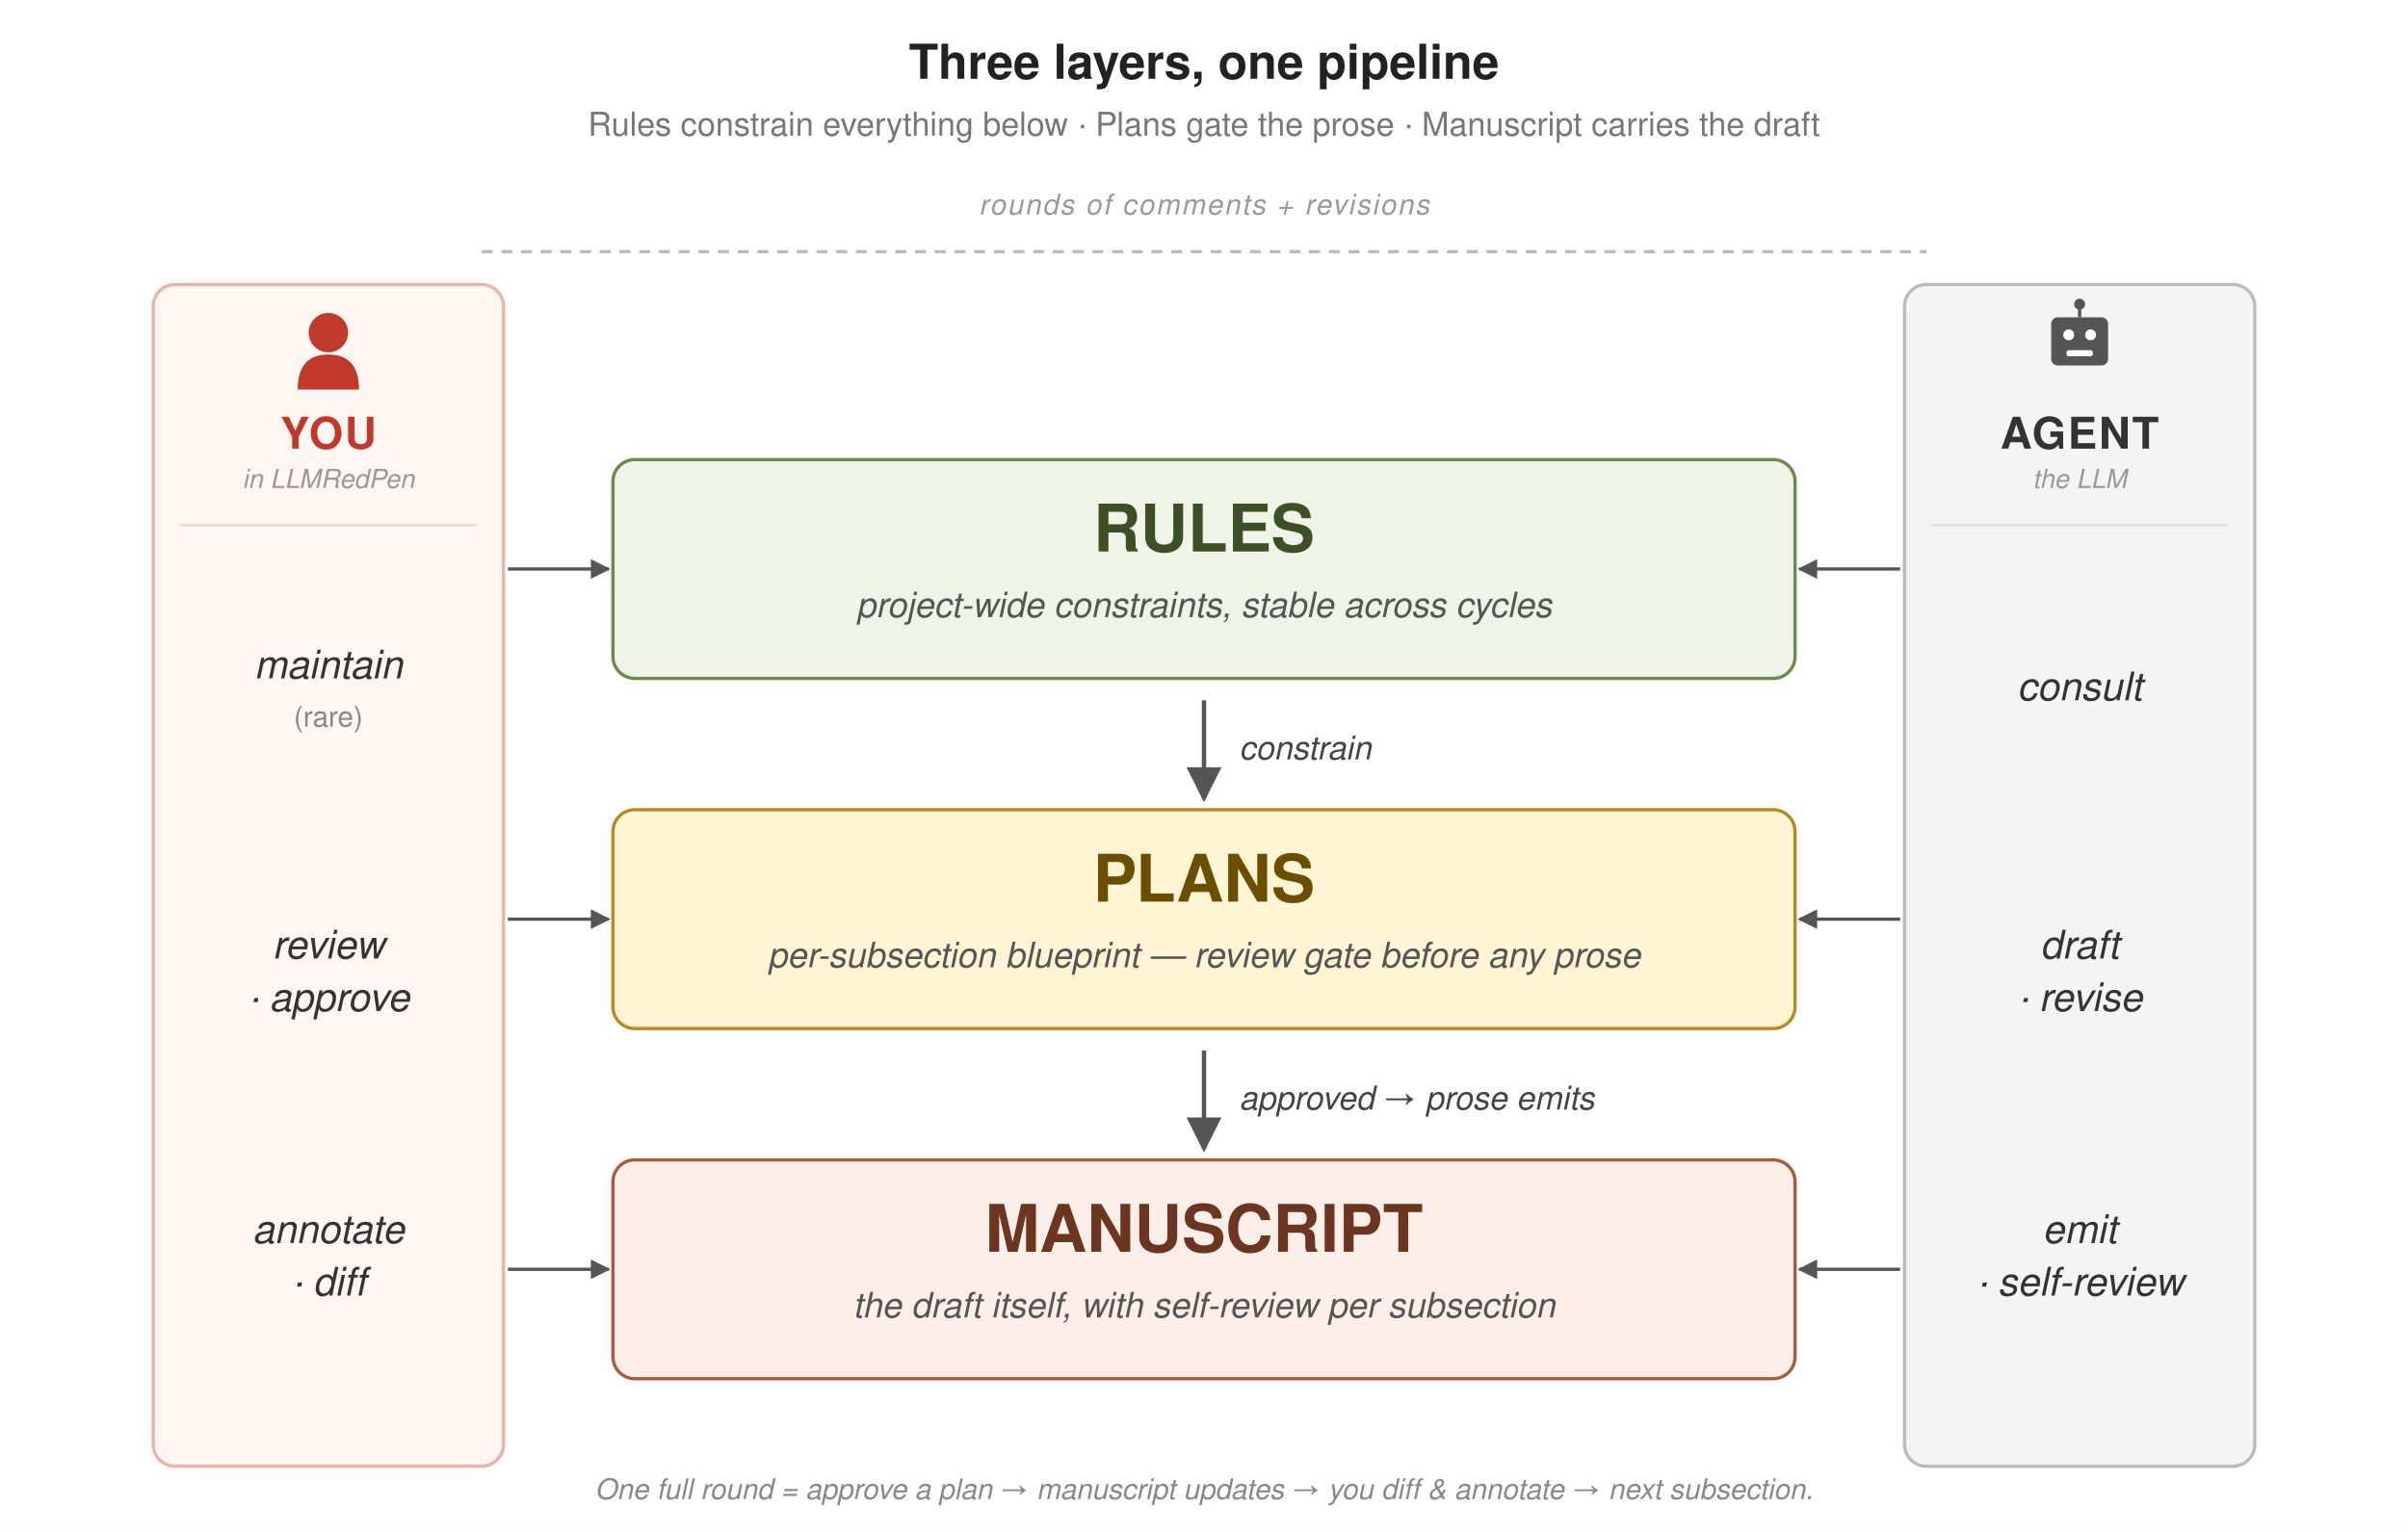
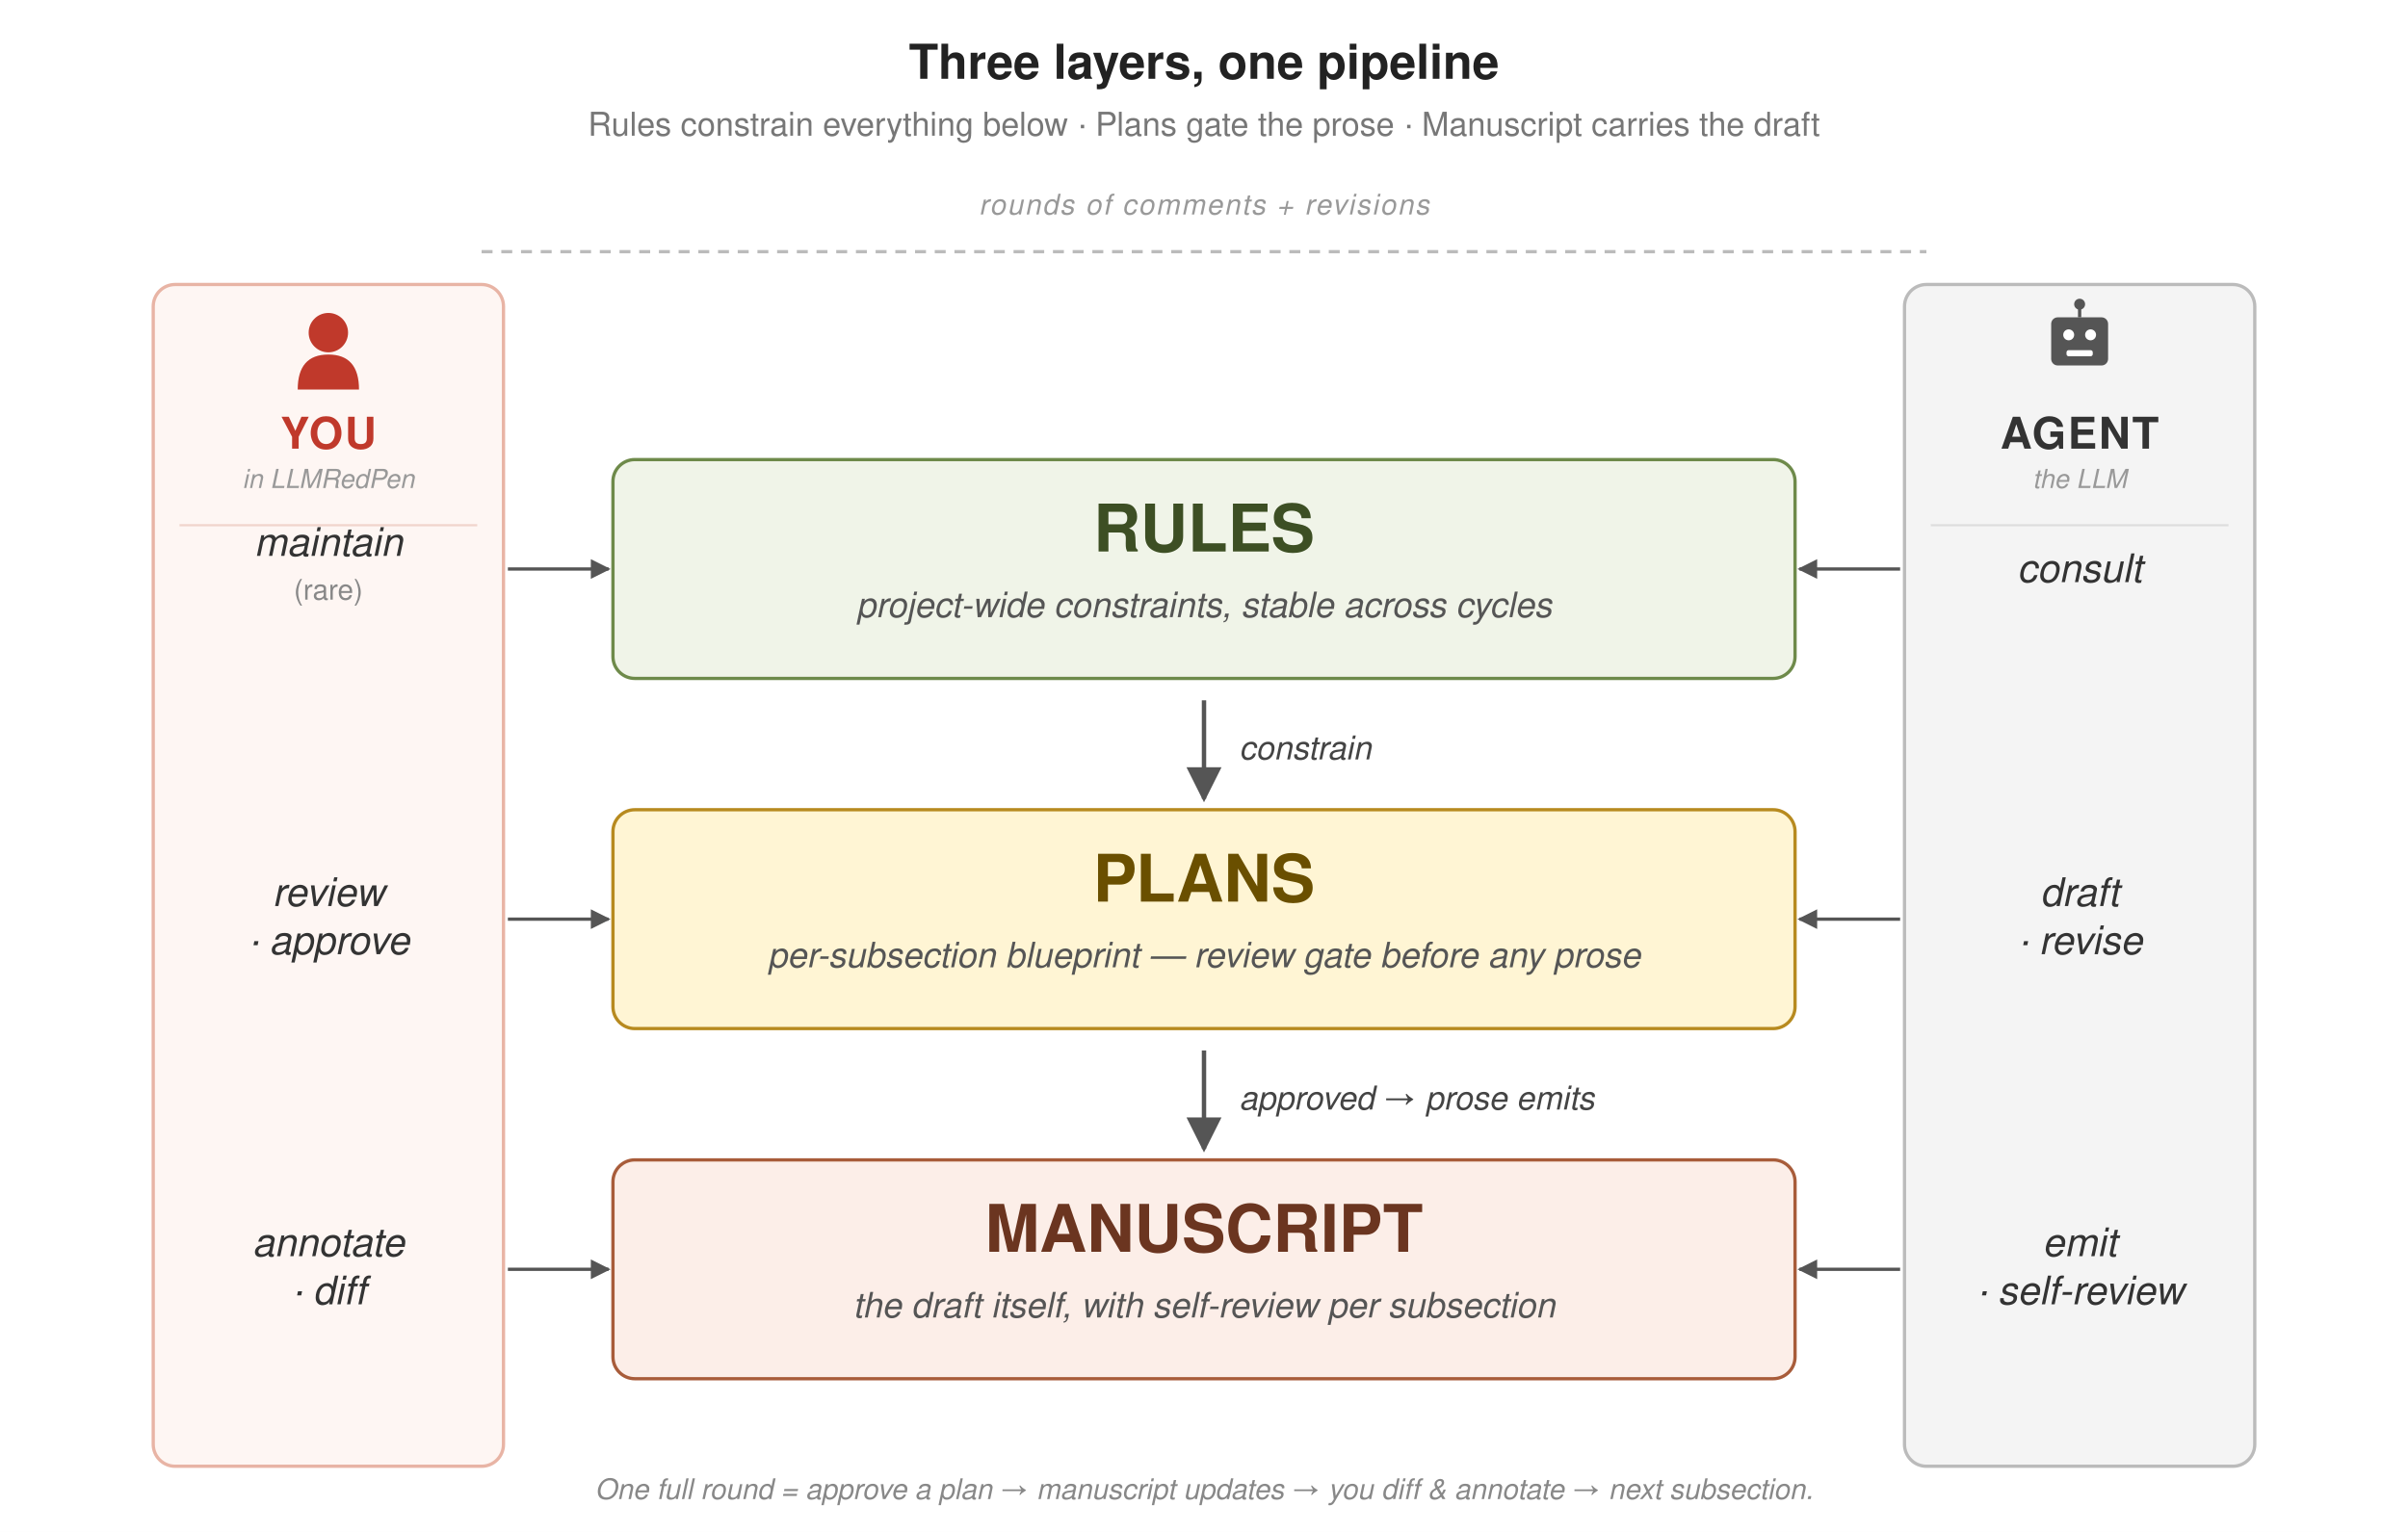
<svg xmlns="http://www.w3.org/2000/svg" viewBox="0 0 1100 700" font-family="system-ui, -apple-system, 'SF Pro Display', 'Helvetica Neue', Helvetica, Arial, sans-serif">
  <defs>
    <marker id="arrow" viewBox="0 0 10 10" refX="9" refY="5" markerWidth="8" markerHeight="8" orient="auto">
      <path d="M0,0 L10,5 L0,10 z" fill="#555" />
    </marker>
    <marker id="arrow-small" viewBox="0 0 10 10" refX="9" refY="5" markerWidth="6" markerHeight="6" orient="auto">
      <path d="M0,0 L10,5 L0,10 z" fill="#555" />
    </marker>
  </defs>
  <rect width="1100" height="700" fill="#ffffff" />
  <text x="550" y="36" text-anchor="middle" font-size="22" font-weight="600" fill="#222">
    Three layers, one pipeline
  </text>
  <text x="550" y="62" text-anchor="middle" font-size="15" fill="#777">
    Rules constrain everything below · Plans gate the prose · Manuscript carries the draft
  </text>
  <text x="550" y="98" text-anchor="middle" font-size="13" font-style="italic" fill="#999" letter-spacing="0.06em">
    rounds of comments + revisions
  </text>
  <line x1="220" y1="115" x2="880" y2="115" stroke="#bbb" stroke-width="1.5" stroke-dasharray="5 4" />
  <rect x="70" y="130" width="160" height="540" rx="10" fill="#fef6f3" stroke="#e8b4a5" stroke-width="1.5" />
  <g transform="translate(150, 160)">
    <circle cx="0" cy="-8" r="9" fill="#c0392b" />
    <path d="M-14,18 Q-14,2 0,2 Q14,2 14,18 Z" fill="#c0392b" />
  </g>
  <text x="150" y="205" text-anchor="middle" font-size="20" font-weight="700" fill="#c0392b" letter-spacing="0.04em">YOU</text>
  <text x="150" y="223" text-anchor="middle" font-size="12" font-style="italic" fill="#999">in LLMRedPen</text>
  <line x1="82" y1="240" x2="218" y2="240" stroke="#f0d4cc" stroke-width="1" />
-   <text x="150" y="310" text-anchor="middle" font-size="18" font-style="italic" fill="#333">maintain</text>
-   <text x="150" y="332" text-anchor="middle" font-size="13" fill="#888">(rare)</text>
-   <text x="150" y="438" text-anchor="middle" font-size="18" font-style="italic" fill="#333">review</text>
-   <text x="150" y="462" text-anchor="middle" font-size="18" font-style="italic" fill="#333">· approve</text>
-   <text x="150" y="568" text-anchor="middle" font-size="18" font-style="italic" fill="#333">annotate</text>
-   <text x="150" y="592" text-anchor="middle" font-size="18" font-style="italic" fill="#333">· diff</text>
+   <text x="150" y="254" text-anchor="middle" font-size="18" font-style="italic" fill="#333">maintain</text>
+   <text x="150" y="274" text-anchor="middle" font-size="13" fill="#888">(rare)</text>
+   <text x="150" y="414" text-anchor="middle" font-size="18" font-style="italic" fill="#333">review</text>
+   <text x="150" y="436" text-anchor="middle" font-size="18" font-style="italic" fill="#333">· approve</text>
+   <text x="150" y="574" text-anchor="middle" font-size="18" font-style="italic" fill="#333">annotate</text>
+   <text x="150" y="596" text-anchor="middle" font-size="18" font-style="italic" fill="#333">· diff</text>
  <line x1="232" y1="260" x2="278" y2="260" stroke="#555" stroke-width="1.5" marker-end="url(#arrow-small)" />
  <line x1="232" y1="420" x2="278" y2="420" stroke="#555" stroke-width="1.5" marker-end="url(#arrow-small)" />
  <line x1="232" y1="580" x2="278" y2="580" stroke="#555" stroke-width="1.5" marker-end="url(#arrow-small)" />
  <rect x="870" y="130" width="160" height="540" rx="10" fill="#f4f4f4" stroke="#bbb" stroke-width="1.5" />
  <g transform="translate(950, 160)">
    <line x1="0" y1="-15" x2="0" y2="-19" stroke="#555" stroke-width="1.5" />
    <circle cx="0" cy="-21" r="2.5" fill="#555" />
    <rect x="-13" y="-15" width="26" height="22" rx="3" fill="#555" />
    <circle cx="-5" cy="-7" r="2.5" fill="#fff" />
    <circle cx="5" cy="-7" r="2.5" fill="#fff" />
    <rect x="-6" y="0" width="12" height="2.8" rx="1" fill="#fff" />
  </g>
  <text x="950" y="205" text-anchor="middle" font-size="20" font-weight="700" fill="#333" letter-spacing="0.04em">AGENT</text>
  <text x="950" y="223" text-anchor="middle" font-size="12" font-style="italic" fill="#999">the LLM</text>
  <line x1="882" y1="240" x2="1018" y2="240" stroke="#ddd" stroke-width="1" />
-   <text x="950" y="320" text-anchor="middle" font-size="18" font-style="italic" fill="#333">consult</text>
-   <text x="950" y="438" text-anchor="middle" font-size="18" font-style="italic" fill="#333">draft</text>
-   <text x="950" y="462" text-anchor="middle" font-size="18" font-style="italic" fill="#333">· revise</text>
-   <text x="950" y="568" text-anchor="middle" font-size="18" font-style="italic" fill="#333">emit</text>
-   <text x="950" y="592" text-anchor="middle" font-size="18" font-style="italic" fill="#333">· self-review</text>
+   <text x="950" y="266" text-anchor="middle" font-size="18" font-style="italic" fill="#333">consult</text>
+   <text x="950" y="414" text-anchor="middle" font-size="18" font-style="italic" fill="#333">draft</text>
+   <text x="950" y="436" text-anchor="middle" font-size="18" font-style="italic" fill="#333">· revise</text>
+   <text x="950" y="574" text-anchor="middle" font-size="18" font-style="italic" fill="#333">emit</text>
+   <text x="950" y="596" text-anchor="middle" font-size="18" font-style="italic" fill="#333">· self-review</text>
  <line x1="868" y1="260" x2="822" y2="260" stroke="#555" stroke-width="1.5" marker-end="url(#arrow-small)" />
  <line x1="868" y1="420" x2="822" y2="420" stroke="#555" stroke-width="1.5" marker-end="url(#arrow-small)" />
  <line x1="868" y1="580" x2="822" y2="580" stroke="#555" stroke-width="1.5" marker-end="url(#arrow-small)" />
  <rect x="280" y="210" width="540" height="100" rx="10" fill="#f0f4e8" stroke="#6e8a4a" stroke-width="1.5" />
  <text x="550" y="252" text-anchor="middle" font-size="30" font-weight="700" fill="#3d4f24">RULES</text>
  <text x="550" y="282" text-anchor="middle" font-size="16" font-style="italic" fill="#555">project-wide constraints, stable across cycles</text>
  <line x1="550" y1="320" x2="550" y2="365" stroke="#555" stroke-width="2" marker-end="url(#arrow)" />
  <text x="566" y="347" text-anchor="start" font-size="15" font-style="italic" fill="#444">constrain</text>
  <rect x="280" y="370" width="540" height="100" rx="10" fill="#fff5d4" stroke="#b78a1f" stroke-width="1.5" />
  <text x="550" y="412" text-anchor="middle" font-size="30" font-weight="700" fill="#6a4f00">PLANS</text>
  <text x="550" y="442" text-anchor="middle" font-size="16" font-style="italic" fill="#555">per-subsection blueprint — review gate before any prose</text>
  <line x1="550" y1="480" x2="550" y2="525" stroke="#555" stroke-width="2" marker-end="url(#arrow)" />
  <text x="566" y="507" text-anchor="start" font-size="15" font-style="italic" fill="#444">approved → prose emits</text>
  <rect x="280" y="530" width="540" height="100" rx="10" fill="#fceee8" stroke="#a85c3a" stroke-width="1.5" />
  <text x="550" y="572" text-anchor="middle" font-size="30" font-weight="700" fill="#6b3520">MANUSCRIPT</text>
  <text x="550" y="602" text-anchor="middle" font-size="16" font-style="italic" fill="#555">the draft itself, with self-review per subsection</text>
  <text x="550" y="685" text-anchor="middle" font-size="13" font-style="italic" fill="#888">
    One full round = approve a plan → manuscript updates → you diff &amp; annotate → next subsection.
  </text>
</svg>
